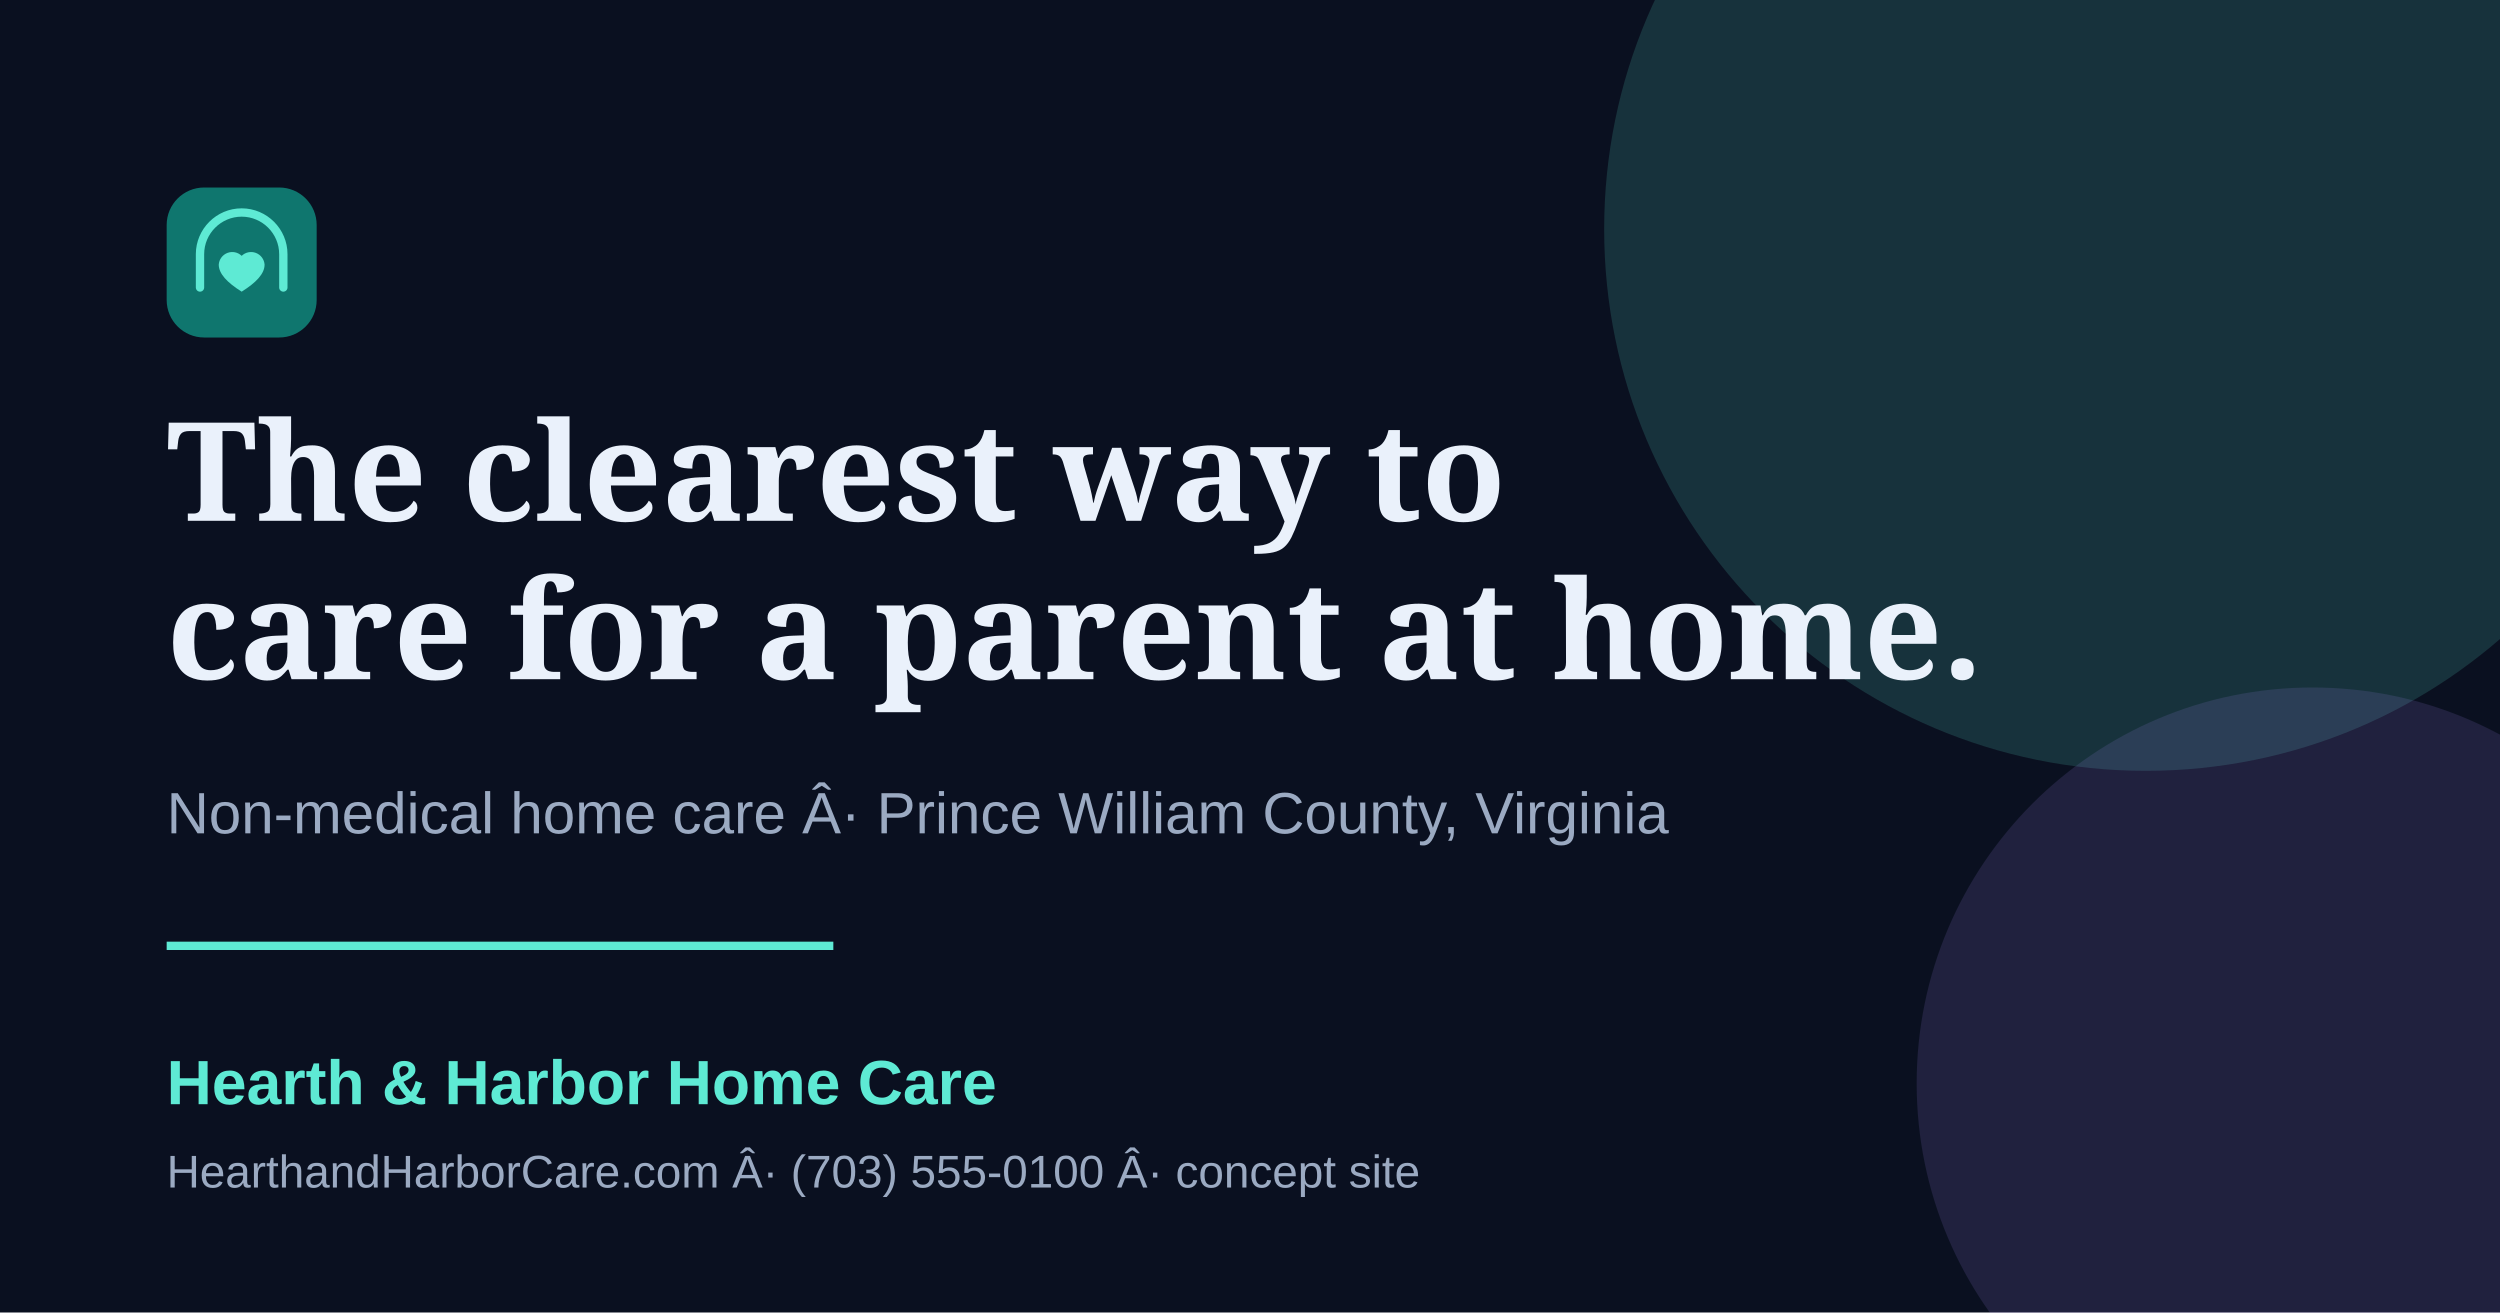
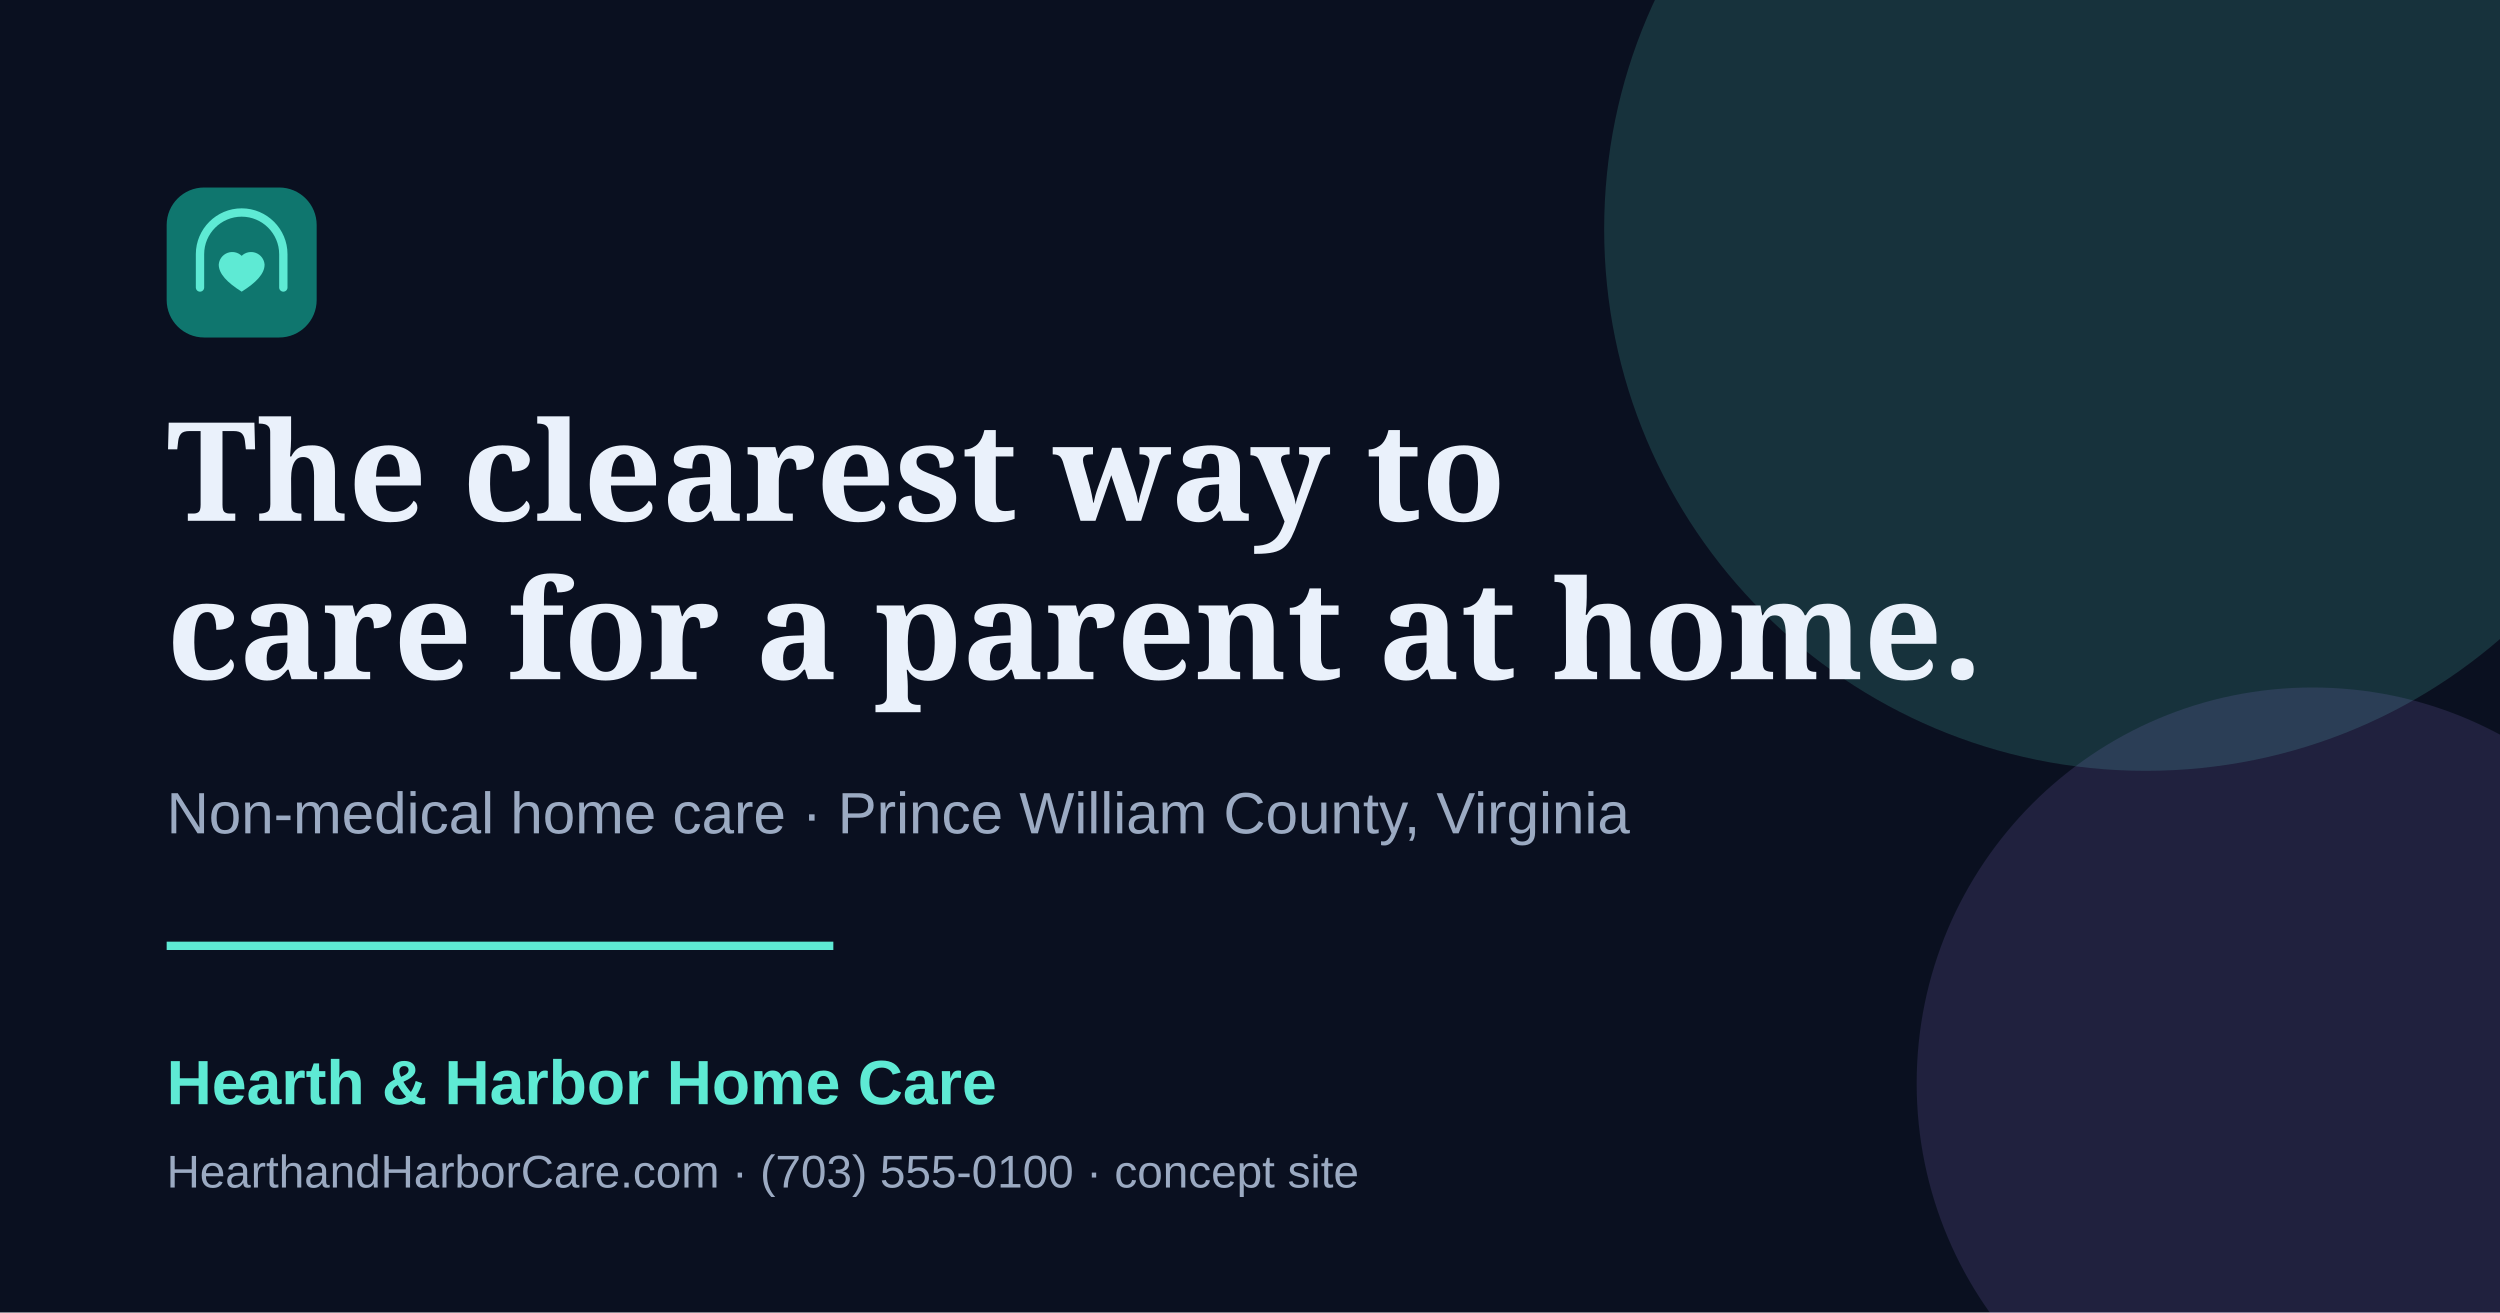
<svg xmlns="http://www.w3.org/2000/svg" width="1200" height="630" viewBox="0 0 1200 630">
  <rect width="1200" height="630" fill="#0A1020" />
  <circle cx="1030" cy="110" r="260" fill="#5EEAD4" opacity=".16" />
  <circle cx="1110" cy="520" r="190" fill="#A78BFA" opacity=".14" />
  <g transform="translate(80 90)">
    <rect width="72" height="72" rx="18" fill="#0F766E" />
    <path d="M16 48V32c0-11 9-20 20-20s20 9 20 20v16" fill="none" stroke="#5EEAD4" stroke-width="4" stroke-linecap="round" />
    <path d="M36 50c-7-4.4-11-8.6-11-13a6.5 6.5 0 0 1 11-4.2 6.5 6.5 0 0 1 11 4.2c0 4.4-4 8.6-11 13Z" fill="#5EEAD4" />
  </g>
  <text x="80" y="250" font-family="Georgia, serif" font-size="66" font-weight="700" fill="#EAF1FB">The clearest way to</text>
  <text x="80" y="326" font-family="Georgia, serif" font-size="66" font-weight="700" fill="#EAF1FB">care for a parent at home.</text>
-   <text x="80" y="400" font-family="Arial, sans-serif" font-size="28" fill="#9BAAC2">Non-medical home care Â· Prince William County, Virginia</text>
+   <text x="80" y="400" font-family="Arial, sans-serif" font-size="28" fill="#9BAAC2">Non-medical home care · Prince William County, Virginia</text>
  <rect x="80" y="452" width="320" height="4" fill="#5EEAD4" />
  <text x="80" y="530" font-family="Arial, sans-serif" font-size="30" font-weight="700" fill="#5EEAD4">Hearth &amp; Harbor Home Care</text>
-   <text x="80" y="570" font-family="Arial, sans-serif" font-size="22" fill="#9BAAC2">HearthandHarborCare.com Â· (703) 555-0100 Â· concept site</text>
+   <text x="80" y="570" font-family="Arial, sans-serif" font-size="22" fill="#9BAAC2">HearthandHarborCare.com · (703) 555-0100 · concept site</text>
</svg>
